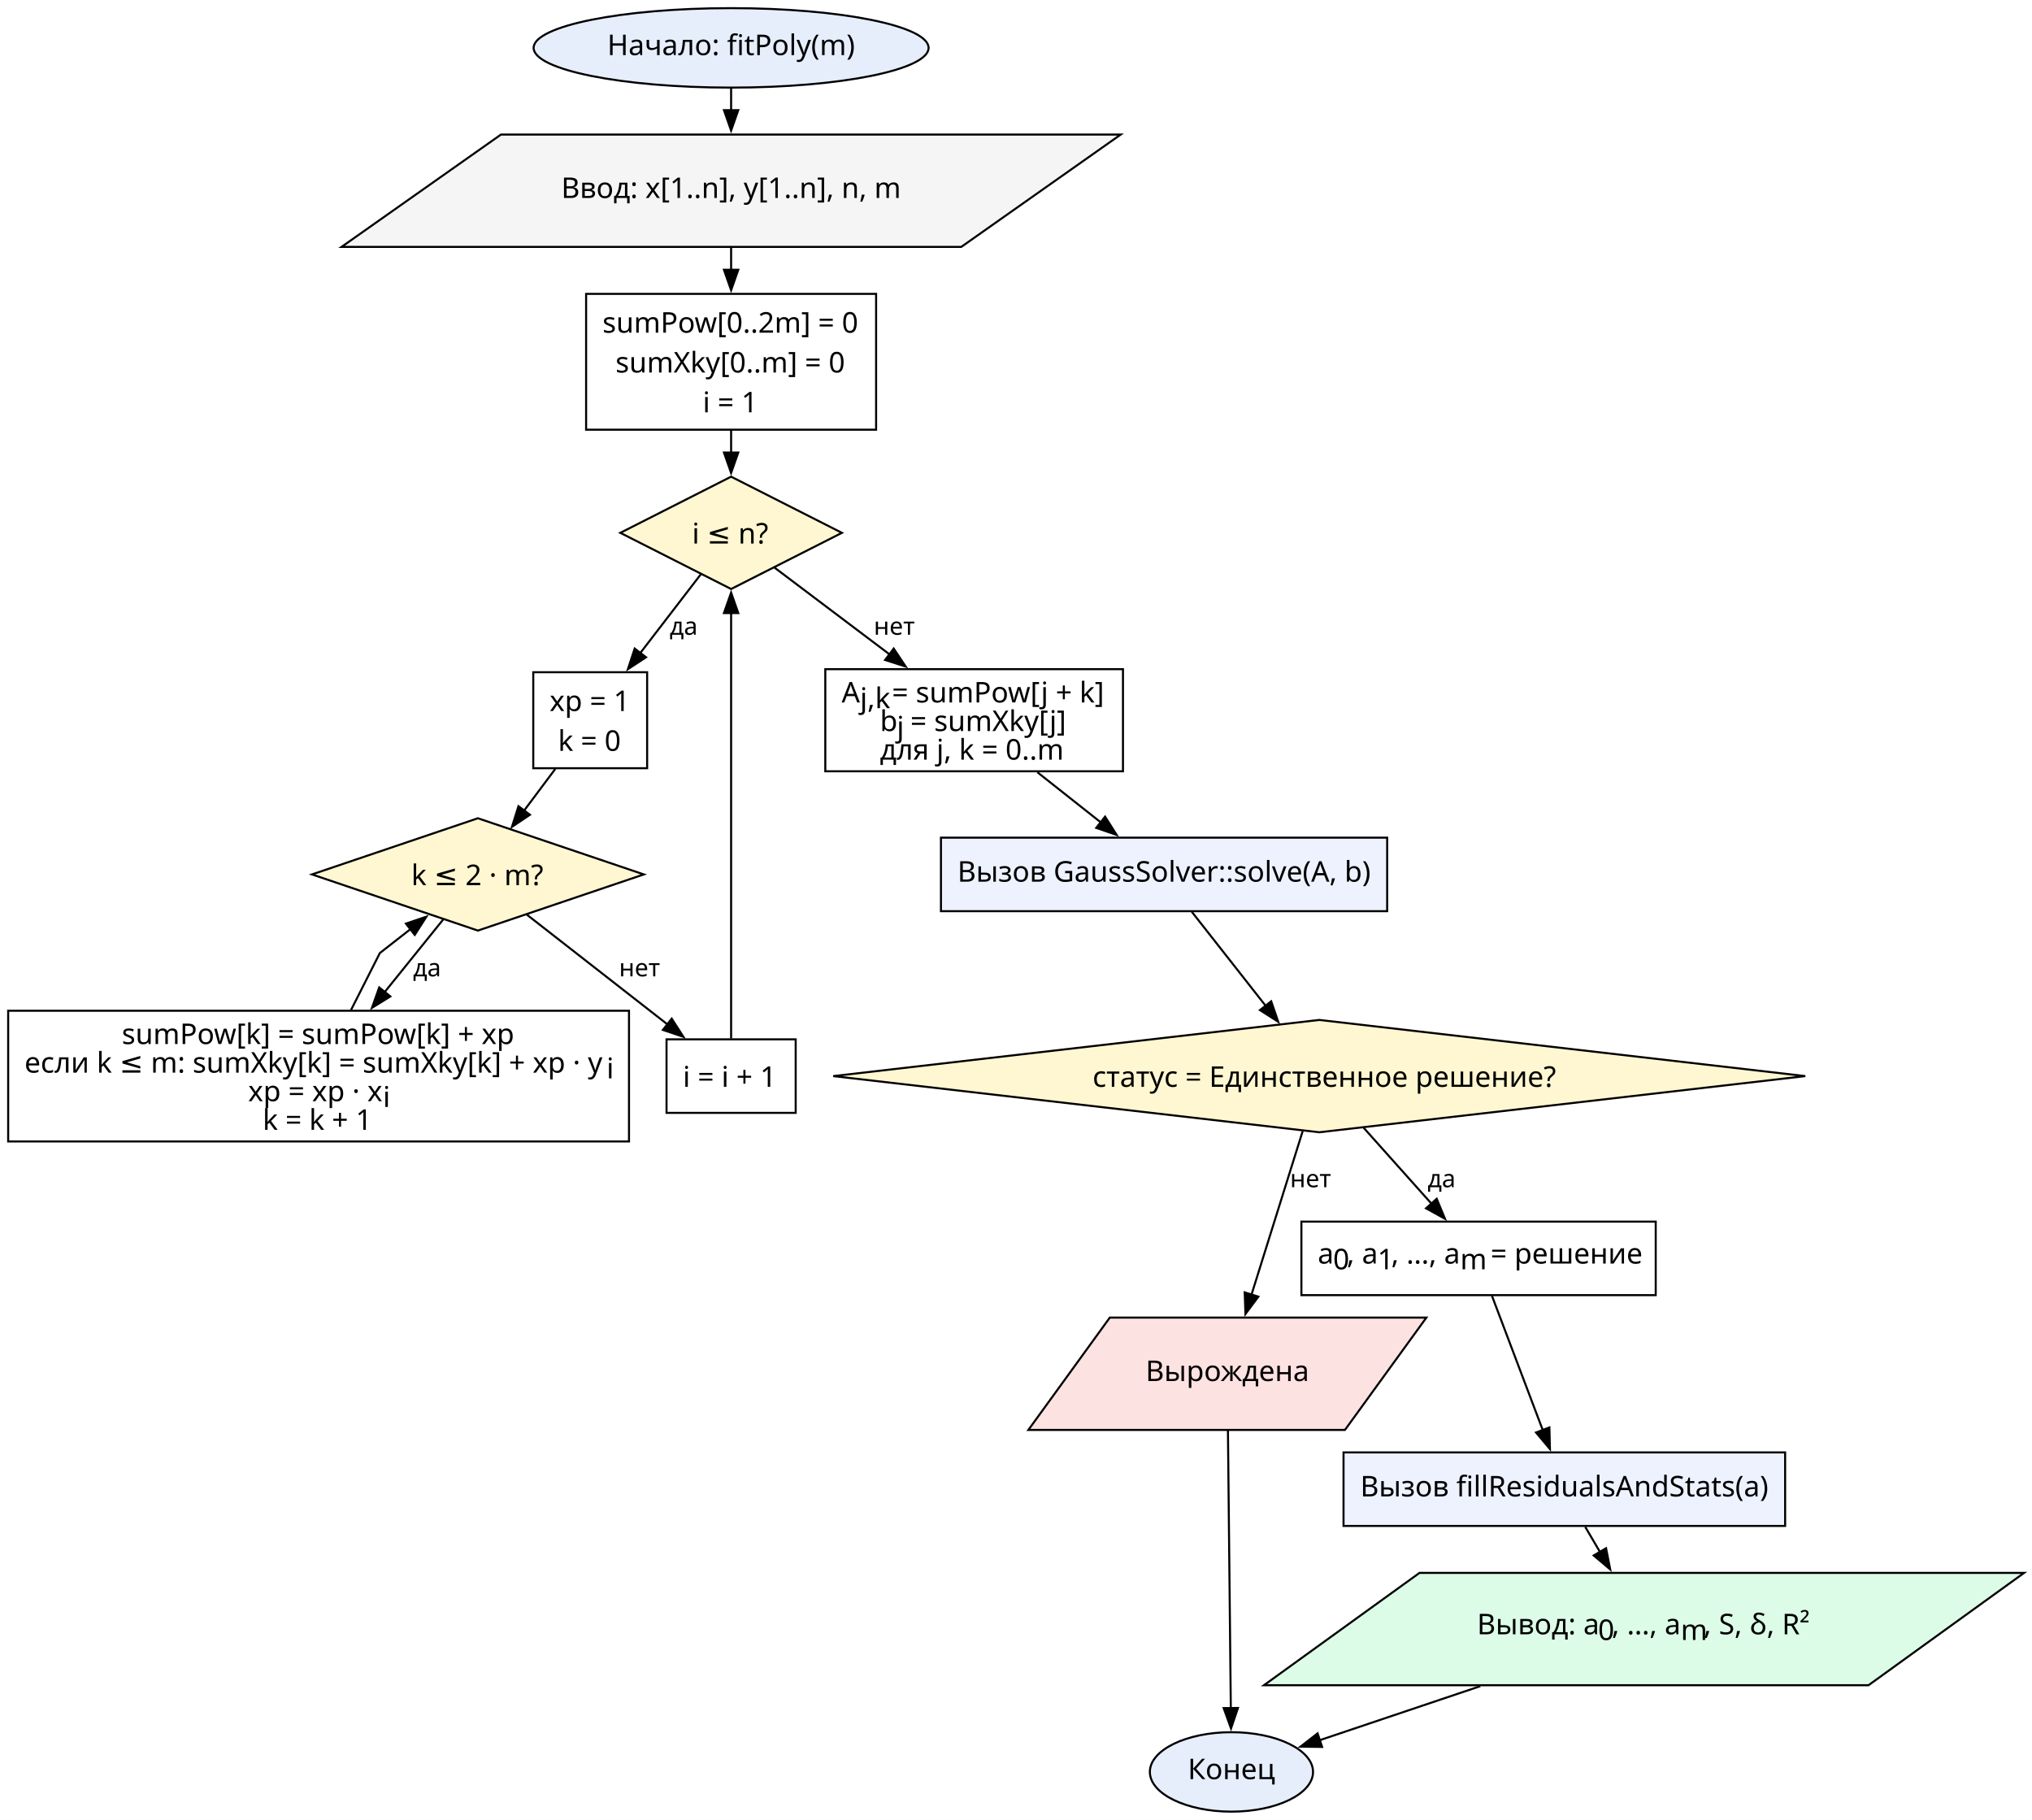
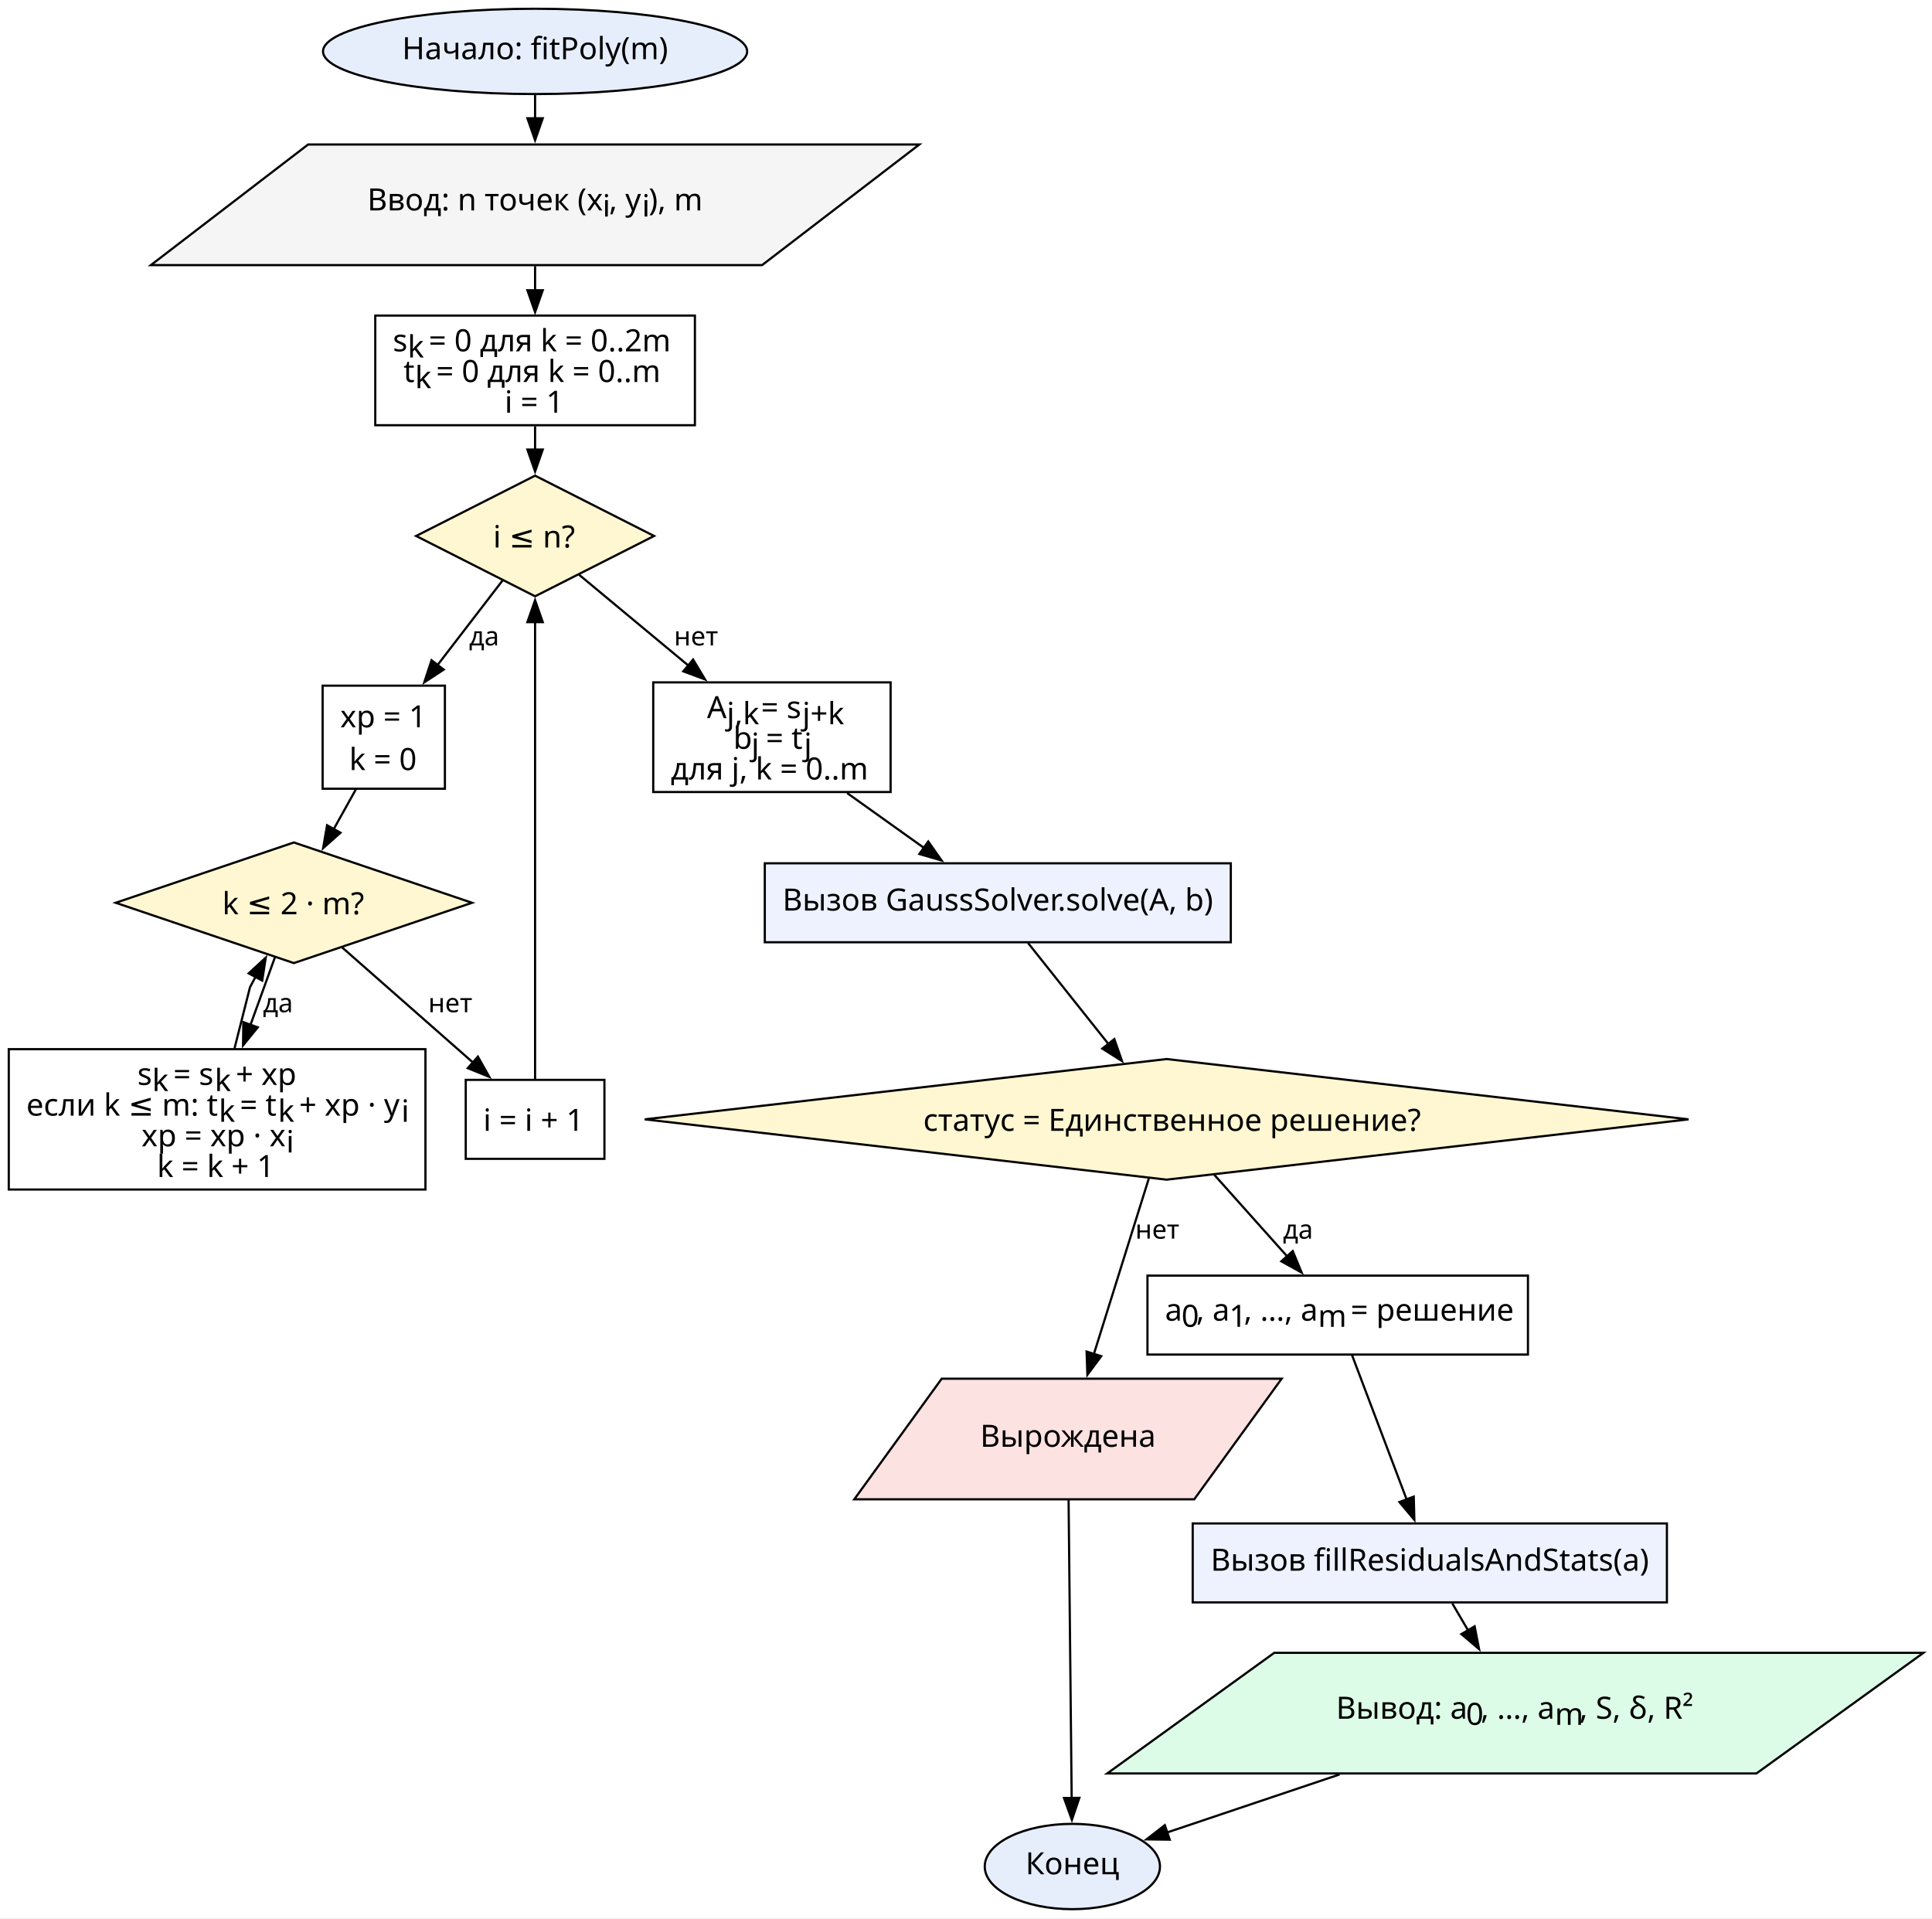
- <svg xmlns="http://www.w3.org/2000/svg" width="995pt" height="891pt" viewBox="0.00 0.00 995.00 891.00">
-   <g id="graph0" class="graph" transform="scale(1 1) rotate(0) translate(4 887.03)">
-     <polygon fill="white" stroke="none" points="-4,4 -4,-887.03 991.1,-887.03 991.1,4 -4,4" />
+ <svg xmlns="http://www.w3.org/2000/svg" width="881pt" height="875pt" viewBox="0.00 0.00 881.00 875.00">
+   <g id="graph0" class="graph" transform="scale(1 1) rotate(0) translate(4 870.53)">
+     <polygon fill="white" stroke="none" points="-4,4 -4,-870.53 877.1,-870.53 877.1,4 -4,4" />
    <g id="node1" class="node">
-       <ellipse fill="#e6eefc" stroke="#000000" cx="354" cy="-863.59" rx="96.7" ry="19.45" />
-       <text xml:space="preserve" text-anchor="middle" x="354" y="-860.04" font-family="CMU Serif" font-size="14.00">Начало: fitPoly(m)</text>
+       <ellipse fill="#e6eefc" stroke="#000000" cx="240" cy="-847.09" rx="96.7" ry="19.45" />
+       <text xml:space="preserve" text-anchor="middle" x="240" y="-843.54" font-family="CMU Serif" font-size="14.00">Начало: fitPoly(m)</text>
    </g>
    <g id="node2" class="node">
-       <polygon fill="#f5f5f5" stroke="#000000" points="544.76,-821.14 241.3,-821.14 163.24,-766.14 466.7,-766.14 544.76,-821.14" />
-       <text xml:space="preserve" text-anchor="middle" x="354" y="-790.09" font-family="CMU Serif" font-size="14.00">Ввод: x[1..n], y[1..n], n, m</text>
+       <polygon fill="#f5f5f5" stroke="#000000" points="415.21,-804.64 136.49,-804.64 64.79,-749.64 343.51,-749.64 415.21,-804.64" />
+       <text xml:space="preserve" text-anchor="start" x="163.5" y="-774.59" font-family="CMU Serif" font-size="14.00">Ввод: n точек (x</text>
+       <text xml:space="preserve" text-anchor="start" x="270.75" y="-774.59" font-family="CMU Serif" baseline-shift="sub" font-size="14.00">i</text>
+       <text xml:space="preserve" text-anchor="start" x="273.75" y="-774.59" font-family="CMU Serif" font-size="14.00">, y</text>
+       <text xml:space="preserve" text-anchor="start" x="288.75" y="-774.59" font-family="CMU Serif" baseline-shift="sub" font-size="14.00">i</text>
+       <text xml:space="preserve" text-anchor="start" x="291.75" y="-774.59" font-family="CMU Serif" font-size="14.00">), m</text>
    </g>
    <g id="edge1" class="edge">
-       <path fill="none" stroke="#000000" d="M354,-843.66C354,-840.24 354,-836.57 354,-832.83" />
-       <polygon fill="#000000" stroke="#000000" points="357.5,-833.1 354,-823.1 350.5,-833.1 357.5,-833.1" />
+       <path fill="none" stroke="#000000" d="M240,-827.16C240,-823.74 240,-820.07 240,-816.33" />
+       <polygon fill="#000000" stroke="#000000" points="243.5,-816.6 240,-806.6 236.5,-816.6 243.5,-816.6" />
    </g>
    <g id="node3" class="node">
-       <polygon fill="#ffffff" stroke="#000000" points="425,-743.14 283,-743.14 283,-676.64 425,-676.64 425,-743.14" />
-       <text xml:space="preserve" text-anchor="start" x="291" y="-724.14" font-family="CMU Serif" font-size="14.00">sumPow[0..2m] = 0</text>
-       <text xml:space="preserve" text-anchor="start" x="297.38" y="-704.64" font-family="CMU Serif" font-size="14.00">sumXky[0..m] = 0</text>
-       <text xml:space="preserve" text-anchor="start" x="340.12" y="-685.14" font-family="CMU Serif" font-size="14.00">i = 1</text>
+       <polygon fill="#ffffff" stroke="#000000" points="312.88,-726.64 167.12,-726.64 167.12,-676.64 312.88,-676.64 312.88,-726.64" />
+       <text xml:space="preserve" text-anchor="start" x="175.12" y="-710.34" font-family="CMU Serif" font-size="14.00">s</text>
+       <text xml:space="preserve" text-anchor="start" x="181.88" y="-710.34" font-family="CMU Serif" baseline-shift="sub" font-size="14.00">k</text>
+       <text xml:space="preserve" text-anchor="start" x="187.88" y="-710.34" font-family="CMU Serif" font-size="14.00"> = 0 для k = 0..2m</text>
+       <text xml:space="preserve" text-anchor="start" x="180" y="-696.34" font-family="CMU Serif" font-size="14.00">t</text>
+       <text xml:space="preserve" text-anchor="start" x="185.25" y="-696.34" font-family="CMU Serif" baseline-shift="sub" font-size="14.00">k</text>
+       <text xml:space="preserve" text-anchor="start" x="191.25" y="-696.34" font-family="CMU Serif" font-size="14.00"> = 0 для k = 0..m</text>
+       <text xml:space="preserve" text-anchor="start" x="226.12" y="-682.34" font-family="CMU Serif" font-size="14.00">i = 1</text>
    </g>
    <g id="edge2" class="edge">
-       <path fill="none" stroke="#000000" d="M354,-765.87C354,-762.29 354,-758.54 354,-754.75" />
-       <polygon fill="#000000" stroke="#000000" points="357.5,-754.94 354,-744.94 350.5,-754.94 357.5,-754.94" />
+       <path fill="none" stroke="#000000" d="M240,-749.19C240,-745.5 240,-741.67 240,-737.87" />
+       <polygon fill="#000000" stroke="#000000" points="243.5,-738.19 240,-728.19 236.5,-738.19 243.5,-738.19" />
    </g>
    <g id="node4" class="node">
-       <polygon fill="#fff7d1" stroke="#000000" points="354,-653.64 299.75,-626.14 354,-598.64 408.25,-626.14 354,-653.64" />
-       <text xml:space="preserve" text-anchor="start" x="334.88" y="-620.89" font-family="CMU Serif" font-size="14.00">i ≤ n?</text>
+       <polygon fill="#fff7d1" stroke="#000000" points="240,-653.64 185.75,-626.14 240,-598.64 294.25,-626.14 240,-653.64" />
+       <text xml:space="preserve" text-anchor="start" x="220.88" y="-620.89" font-family="CMU Serif" font-size="14.00">i ≤ n?</text>
    </g>
    <g id="edge3" class="edge">
-       <path fill="none" stroke="#000000" d="M354,-676.58C354,-672.83 354,-668.98 354,-665.17" />
-       <polygon fill="#000000" stroke="#000000" points="357.5,-665.46 354,-655.46 350.5,-665.46 357.5,-665.46" />
+       <path fill="none" stroke="#000000" d="M240,-676.17C240,-672.73 240,-669.13 240,-665.51" />
+       <polygon fill="#000000" stroke="#000000" points="243.5,-665.55 240,-655.55 236.5,-665.55 243.5,-665.55" />
    </g>
    <g id="node5" class="node">
-       <polygon fill="#ffffff" stroke="#000000" points="312.88,-557.89 257.12,-557.89 257.12,-510.89 312.88,-510.89 312.88,-557.89" />
-       <text xml:space="preserve" text-anchor="start" x="265.12" y="-538.89" font-family="CMU Serif" font-size="14.00">xp = 1</text>
-       <text xml:space="preserve" text-anchor="start" x="269.25" y="-519.39" font-family="CMU Serif" font-size="14.00">k = 0</text>
+       <polygon fill="#ffffff" stroke="#000000" points="198.88,-557.89 143.12,-557.89 143.12,-510.89 198.88,-510.89 198.88,-557.89" />
+       <text xml:space="preserve" text-anchor="start" x="151.12" y="-538.89" font-family="CMU Serif" font-size="14.00">xp = 1</text>
+       <text xml:space="preserve" text-anchor="start" x="155.25" y="-519.39" font-family="CMU Serif" font-size="14.00">k = 0</text>
    </g>
    <g id="edge4" class="edge">
-       <path fill="none" stroke="#000000" d="M339.37,-606.11C330.71,-594.84 319.52,-580.29 309.54,-567.31" />
-       <polygon fill="#000000" stroke="#000000" points="312.34,-565.21 303.47,-559.41 306.79,-569.47 312.34,-565.21" />
-       <text xml:space="preserve" text-anchor="middle" x="330.76" y="-576.24" font-family="CMU Serif" font-size="12.00">да</text>
+       <path fill="none" stroke="#000000" d="M225.37,-606.11C216.71,-594.84 205.52,-580.29 195.54,-567.31" />
+       <polygon fill="#000000" stroke="#000000" points="198.34,-565.21 189.47,-559.41 192.79,-569.47 198.34,-565.21" />
+       <text xml:space="preserve" text-anchor="middle" x="216.76" y="-576.24" font-family="CMU Serif" font-size="12.00">да</text>
    </g>
    <g id="node9" class="node">
-       <polygon fill="#ffffff" stroke="#000000" points="545.88,-559.39 400.12,-559.39 400.12,-509.39 545.88,-509.39 545.88,-559.39" />
-       <text xml:space="preserve" text-anchor="start" x="408.12" y="-543.09" font-family="CMU Serif" font-size="14.00">A</text>
-       <text xml:space="preserve" text-anchor="start" x="417.12" y="-543.09" font-family="CMU Serif" baseline-shift="sub" font-size="14.00">j,k</text>
-       <text xml:space="preserve" text-anchor="start" x="429.12" y="-543.09" font-family="CMU Serif" font-size="14.00"> = sumPow[j + k]</text>
-       <text xml:space="preserve" text-anchor="start" x="426.88" y="-529.09" font-family="CMU Serif" font-size="14.00">b</text>
-       <text xml:space="preserve" text-anchor="start" x="435.12" y="-529.09" font-family="CMU Serif" baseline-shift="sub" font-size="14.00">j</text>
-       <text xml:space="preserve" text-anchor="start" x="438.12" y="-529.09" font-family="CMU Serif" font-size="14.00"> = sumXky[j]</text>
-       <text xml:space="preserve" text-anchor="start" x="426.88" y="-515.09" font-family="CMU Serif" font-size="14.00">для j, k = 0..m</text>
+       <polygon fill="#ffffff" stroke="#000000" points="402.12,-559.39 293.88,-559.39 293.88,-509.39 402.12,-509.39 402.12,-559.39" />
+       <text xml:space="preserve" text-anchor="start" x="318.38" y="-543.09" font-family="CMU Serif" font-size="14.00">A</text>
+       <text xml:space="preserve" text-anchor="start" x="327.38" y="-543.09" font-family="CMU Serif" baseline-shift="sub" font-size="14.00">j,k</text>
+       <text xml:space="preserve" text-anchor="start" x="339.38" y="-543.09" font-family="CMU Serif" font-size="14.00"> = s</text>
+       <text xml:space="preserve" text-anchor="start" x="361.88" y="-543.09" font-family="CMU Serif" baseline-shift="sub" font-size="14.00">j+k</text>
+       <text xml:space="preserve" text-anchor="start" x="330.38" y="-529.09" font-family="CMU Serif" font-size="14.00">b</text>
+       <text xml:space="preserve" text-anchor="start" x="338.62" y="-529.09" font-family="CMU Serif" baseline-shift="sub" font-size="14.00">j</text>
+       <text xml:space="preserve" text-anchor="start" x="341.62" y="-529.09" font-family="CMU Serif" font-size="14.00"> = t</text>
+       <text xml:space="preserve" text-anchor="start" x="362.62" y="-529.09" font-family="CMU Serif" baseline-shift="sub" font-size="14.00">j</text>
+       <text xml:space="preserve" text-anchor="start" x="301.88" y="-515.09" font-family="CMU Serif" font-size="14.00">для j, k = 0..m</text>
    </g>
    <g id="edge10" class="edge">
-       <path fill="none" stroke="#000000" d="M375.27,-609.1C390.9,-597.31 412.63,-580.92 431.63,-566.59" />
-       <polygon fill="#000000" stroke="#000000" points="433.61,-569.48 439.49,-560.66 429.4,-563.89 433.61,-569.48" />
-       <text xml:space="preserve" text-anchor="middle" x="433.91" y="-576.24" font-family="CMU Serif" font-size="12.00">нет</text>
+       <path fill="none" stroke="#000000" d="M260.06,-608.47C274.09,-596.81 293.25,-580.89 310.11,-566.88" />
+       <polygon fill="#000000" stroke="#000000" points="312.05,-569.81 317.51,-560.73 307.58,-564.43 312.05,-569.81" />
+       <text xml:space="preserve" text-anchor="middle" x="313.42" y="-576.24" font-family="CMU Serif" font-size="12.00">нет</text>
    </g>
    <g id="node6" class="node">
-       <polygon fill="#fff7d1" stroke="#000000" points="230,-486.39 148.75,-458.89 230,-431.39 311.25,-458.89 230,-486.39" />
-       <text xml:space="preserve" text-anchor="start" x="197.38" y="-453.64" font-family="CMU Serif" font-size="14.00">k ≤ 2 · m?</text>
+       <polygon fill="#fff7d1" stroke="#000000" points="130,-486.39 48.75,-458.89 130,-431.39 211.25,-458.89 130,-486.39" />
+       <text xml:space="preserve" text-anchor="start" x="97.38" y="-453.64" font-family="CMU Serif" font-size="14.00">k ≤ 2 · m?</text>
    </g>
    <g id="edge5" class="edge">
-       <path fill="none" stroke="#000000" d="M267.9,-510.54C263.04,-504.05 257.68,-496.88 252.55,-490.03" />
-       <polygon fill="#000000" stroke="#000000" points="255.48,-488.1 246.69,-482.19 249.88,-492.29 255.48,-488.1" />
+       <path fill="none" stroke="#000000" d="M158.25,-510.54C155.06,-504.81 151.57,-498.56 148.17,-492.47" />
+       <polygon fill="#000000" stroke="#000000" points="151.26,-490.83 143.34,-483.8 145.15,-494.24 151.26,-490.83" />
    </g>
    <g id="node7" class="node">
-       <polygon fill="#ffffff" stroke="#000000" points="304,-392.14 0,-392.14 0,-328.14 304,-328.14 304,-392.14" />
-       <text xml:space="preserve" text-anchor="start" x="55.62" y="-375.84" font-family="CMU Serif" font-size="14.00">sumPow[k] = sumPow[k] + xp</text>
-       <text xml:space="preserve" text-anchor="start" x="8" y="-361.84" font-family="CMU Serif" font-size="14.00">если k ≤ m: sumXky[k] = sumXky[k] + xp · y</text>
-       <text xml:space="preserve" text-anchor="start" x="293" y="-361.84" font-family="CMU Serif" baseline-shift="sub" font-size="14.00">i</text>
-       <text xml:space="preserve" text-anchor="start" x="117.5" y="-347.84" font-family="CMU Serif" font-size="14.00">xp = xp · x</text>
-       <text xml:space="preserve" text-anchor="start" x="183.5" y="-347.84" font-family="CMU Serif" baseline-shift="sub" font-size="14.00">i</text>
-       <text xml:space="preserve" text-anchor="start" x="124.62" y="-333.84" font-family="CMU Serif" font-size="14.00">k = k + 1</text>
+       <polygon fill="#ffffff" stroke="#000000" points="190,-392.14 0,-392.14 0,-328.14 190,-328.14 190,-392.14" />
+       <text xml:space="preserve" text-anchor="start" x="58.62" y="-375.84" font-family="CMU Serif" font-size="14.00">s</text>
+       <text xml:space="preserve" text-anchor="start" x="65.38" y="-375.84" font-family="CMU Serif" baseline-shift="sub" font-size="14.00">k</text>
+       <text xml:space="preserve" text-anchor="start" x="71.38" y="-375.84" font-family="CMU Serif" font-size="14.00"> = s</text>
+       <text xml:space="preserve" text-anchor="start" x="93.88" y="-375.84" font-family="CMU Serif" baseline-shift="sub" font-size="14.00">k</text>
+       <text xml:space="preserve" text-anchor="start" x="99.88" y="-375.84" font-family="CMU Serif" font-size="14.00"> + xp</text>
+       <text xml:space="preserve" text-anchor="start" x="8" y="-361.84" font-family="CMU Serif" font-size="14.00">если k ≤ m: t</text>
+       <text xml:space="preserve" text-anchor="start" x="95.75" y="-361.84" font-family="CMU Serif" baseline-shift="sub" font-size="14.00">k</text>
+       <text xml:space="preserve" text-anchor="start" x="101.75" y="-361.84" font-family="CMU Serif" font-size="14.00"> = t</text>
+       <text xml:space="preserve" text-anchor="start" x="122.75" y="-361.84" font-family="CMU Serif" baseline-shift="sub" font-size="14.00">k</text>
+       <text xml:space="preserve" text-anchor="start" x="128.75" y="-361.84" font-family="CMU Serif" font-size="14.00"> + xp · y</text>
+       <text xml:space="preserve" text-anchor="start" x="179" y="-361.84" font-family="CMU Serif" baseline-shift="sub" font-size="14.00">i</text>
+       <text xml:space="preserve" text-anchor="start" x="60.5" y="-347.84" font-family="CMU Serif" font-size="14.00">xp = xp · x</text>
+       <text xml:space="preserve" text-anchor="start" x="126.5" y="-347.84" font-family="CMU Serif" baseline-shift="sub" font-size="14.00">i</text>
+       <text xml:space="preserve" text-anchor="start" x="67.62" y="-333.84" font-family="CMU Serif" font-size="14.00">k = k + 1</text>
    </g>
    <g id="edge6" class="edge">
-       <path fill="none" stroke="#000000" d="M213.08,-436.9C204.64,-426.43 194.15,-413.42 184.25,-401.15" />
-       <polygon fill="#000000" stroke="#000000" points="187.14,-399.15 178.14,-393.57 181.69,-403.55 187.14,-399.15" />
-       <text xml:space="preserve" text-anchor="middle" x="205.11" y="-408.99" font-family="CMU Serif" font-size="12.00">да</text>
+       <path fill="none" stroke="#000000" d="M121.35,-433.98C117.98,-424.67 114.02,-413.73 110.21,-403.2" />
+       <polygon fill="#000000" stroke="#000000" points="113.54,-402.09 106.84,-393.88 106.95,-404.47 113.54,-402.09" />
+       <text xml:space="preserve" text-anchor="middle" x="122.76" y="-408.99" font-family="CMU Serif" font-size="12.00">да</text>
    </g>
    <g id="node8" class="node">
-       <polygon fill="#ffffff" stroke="#000000" points="385.62,-378.14 322.38,-378.14 322.38,-342.14 385.62,-342.14 385.62,-378.14" />
-       <text xml:space="preserve" text-anchor="start" x="330.38" y="-354.89" font-family="CMU Serif" font-size="14.00">i = i + 1</text>
+       <polygon fill="#ffffff" stroke="#000000" points="271.62,-378.14 208.38,-378.14 208.38,-342.14 271.62,-342.14 271.62,-378.14" />
+       <text xml:space="preserve" text-anchor="start" x="216.38" y="-354.89" font-family="CMU Serif" font-size="14.00">i = i + 1</text>
    </g>
    <g id="edge8" class="edge">
-       <path fill="none" stroke="#000000" d="M253.91,-439.24C273.53,-423.93 301.45,-402.14 322.82,-385.47" />
-       <polygon fill="#000000" stroke="#000000" points="324.91,-388.28 330.64,-379.37 320.6,-382.76 324.91,-388.28" />
-       <text xml:space="preserve" text-anchor="middle" x="309.17" y="-408.99" font-family="CMU Serif" font-size="12.00">нет</text>
+       <path fill="none" stroke="#000000" d="M152,-438.54C169.13,-423.47 193.04,-402.44 211.62,-386.1" />
+       <polygon fill="#000000" stroke="#000000" points="213.92,-388.74 219.12,-379.5 209.3,-383.48 213.92,-388.74" />
+       <text xml:space="preserve" text-anchor="middle" x="201.34" y="-408.99" font-family="CMU Serif" font-size="12.00">нет</text>
    </g>
    <g id="edge7" class="edge">
-       <path fill="none" stroke="#000000" d="M167.88,-392.5C175.07,-406.71 182,-420.39 182,-420.39 182,-420.39 188.75,-425.66 197.19,-432.26" />
-       <polygon fill="#000000" stroke="#000000" points="194.77,-434.81 204.81,-438.21 199.08,-429.29 194.77,-434.81" />
+       <path fill="none" stroke="#000000" d="M102.94,-392.5C106.54,-406.71 110,-420.39 110,-420.39 110,-420.39 110.98,-422.23 112.51,-425.1" />
+       <polygon fill="#000000" stroke="#000000" points="109.4,-426.7 117.19,-433.88 115.57,-423.41 109.4,-426.7" />
    </g>
    <g id="edge9" class="edge">
-       <path fill="none" stroke="#000000" d="M354,-378.57C354,-420.76 354,-529.12 354,-587.14" />
-       <polygon fill="#000000" stroke="#000000" points="350.5,-586.86 354,-596.86 357.5,-586.86 350.5,-586.86" />
+       <path fill="none" stroke="#000000" d="M240,-378.57C240,-420.76 240,-529.12 240,-587.14" />
+       <polygon fill="#000000" stroke="#000000" points="236.5,-586.86 240,-596.86 243.5,-586.86 236.5,-586.86" />
    </g>
    <g id="node10" class="node">
-       <polygon fill="#eef2ff" stroke="#000000" points="675.25,-476.89 456.75,-476.89 456.75,-440.89 675.25,-440.89 675.25,-476.89" />
-       <text xml:space="preserve" text-anchor="middle" x="566" y="-455.34" font-family="CMU Serif" font-size="14.00">Вызов GaussSolver::solve(A, b)</text>
+       <polygon fill="#eef2ff" stroke="#000000" points="557.25,-476.89 344.75,-476.89 344.75,-440.89 557.25,-440.89 557.25,-476.89" />
+       <text xml:space="preserve" text-anchor="middle" x="451" y="-455.34" font-family="CMU Serif" font-size="14.00">Вызов GaussSolver.solve(A, b)</text>
    </g>
    <g id="edge11" class="edge">
-       <path fill="none" stroke="#000000" d="M503.97,-508.92C514,-500.99 525.12,-492.2 535.15,-484.27" />
-       <polygon fill="#000000" stroke="#000000" points="537.12,-487.18 542.79,-478.23 532.78,-481.68 537.12,-487.18" />
+       <path fill="none" stroke="#000000" d="M382.3,-508.92C393.64,-500.83 406.23,-491.84 417.51,-483.79" />
+       <polygon fill="#000000" stroke="#000000" points="419.28,-486.83 425.38,-478.17 415.21,-481.13 419.28,-486.83" />
    </g>
    <g id="node11" class="node">
-       <polygon fill="#fff7d1" stroke="#000000" points="642,-387.64 404,-360.14 642,-332.64 880,-360.14 642,-387.64" />
-       <text xml:space="preserve" text-anchor="start" x="531" y="-354.89" font-family="CMU Serif" font-size="14.00">статус = Единственное решение?</text>
+       <polygon fill="#fff7d1" stroke="#000000" points="528,-387.64 290,-360.14 528,-332.64 766,-360.14 528,-387.64" />
+       <text xml:space="preserve" text-anchor="start" x="417" y="-354.89" font-family="CMU Serif" font-size="14.00">статус = Единственное решение?</text>
    </g>
    <g id="edge12" class="edge">
-       <path fill="none" stroke="#000000" d="M579.59,-440.59C589.65,-427.78 603.68,-409.92 615.89,-394.38" />
-       <polygon fill="#000000" stroke="#000000" points="618.46,-396.77 621.89,-386.75 612.96,-392.45 618.46,-396.77" />
+       <path fill="none" stroke="#000000" d="M464.77,-440.59C474.96,-427.78 489.18,-409.92 501.54,-394.38" />
+       <polygon fill="#000000" stroke="#000000" points="504.14,-396.75 507.63,-386.74 498.66,-392.39 504.14,-396.75" />
    </g>
    <g id="node12" class="node">
-       <polygon fill="#fde2e2" stroke="#000000" points="694.45,-241.89 539.43,-241.89 499.55,-186.89 654.57,-186.89 694.45,-241.89" />
-       <text xml:space="preserve" text-anchor="middle" x="597" y="-210.84" font-family="CMU Serif" font-size="14.00">Вырождена</text>
+       <polygon fill="#fde2e2" stroke="#000000" points="580.45,-241.89 425.43,-241.89 385.55,-186.89 540.57,-186.89 580.45,-241.89" />
+       <text xml:space="preserve" text-anchor="middle" x="483" y="-210.84" font-family="CMU Serif" font-size="14.00">Вырождена</text>
    </g>
    <g id="edge13" class="edge">
-       <path fill="none" stroke="#000000" d="M633.85,-333.11C626.83,-310.7 616.62,-278.08 608.73,-252.86" />
-       <polygon fill="#000000" stroke="#000000" points="612.17,-252.15 605.85,-243.65 605.49,-254.24 612.17,-252.15" />
-       <text xml:space="preserve" text-anchor="middle" x="637.74" y="-305.74" font-family="CMU Serif" font-size="12.00">нет</text>
+       <path fill="none" stroke="#000000" d="M519.85,-333.11C512.83,-310.7 502.62,-278.08 494.73,-252.86" />
+       <polygon fill="#000000" stroke="#000000" points="498.17,-252.15 491.85,-243.65 491.49,-254.24 498.17,-252.15" />
+       <text xml:space="preserve" text-anchor="middle" x="523.74" y="-305.74" font-family="CMU Serif" font-size="12.00">нет</text>
    </g>
    <g id="node13" class="node">
-       <polygon fill="#ffffff" stroke="#000000" points="806.75,-288.89 633.25,-288.89 633.25,-252.89 806.75,-252.89 806.75,-288.89" />
-       <text xml:space="preserve" text-anchor="start" x="641.25" y="-268.34" font-family="CMU Serif" font-size="14.00">a</text>
-       <text xml:space="preserve" text-anchor="start" x="648.75" y="-268.34" font-family="CMU Serif" baseline-shift="sub" font-size="14.00">0</text>
-       <text xml:space="preserve" text-anchor="start" x="655.5" y="-268.34" font-family="CMU Serif" font-size="14.00">, a</text>
-       <text xml:space="preserve" text-anchor="start" x="670.5" y="-268.34" font-family="CMU Serif" baseline-shift="sub" font-size="14.00">1</text>
-       <text xml:space="preserve" text-anchor="start" x="677.25" y="-268.34" font-family="CMU Serif" font-size="14.00">, …, a</text>
-       <text xml:space="preserve" text-anchor="start" x="711" y="-268.34" font-family="CMU Serif" baseline-shift="sub" font-size="14.00">m</text>
-       <text xml:space="preserve" text-anchor="start" x="722.25" y="-268.34" font-family="CMU Serif" font-size="14.00"> = решение</text>
+       <polygon fill="#ffffff" stroke="#000000" points="692.75,-288.89 519.25,-288.89 519.25,-252.89 692.75,-252.89 692.75,-288.89" />
+       <text xml:space="preserve" text-anchor="start" x="527.25" y="-268.34" font-family="CMU Serif" font-size="14.00">a</text>
+       <text xml:space="preserve" text-anchor="start" x="534.75" y="-268.34" font-family="CMU Serif" baseline-shift="sub" font-size="14.00">0</text>
+       <text xml:space="preserve" text-anchor="start" x="541.5" y="-268.34" font-family="CMU Serif" font-size="14.00">, a</text>
+       <text xml:space="preserve" text-anchor="start" x="556.5" y="-268.34" font-family="CMU Serif" baseline-shift="sub" font-size="14.00">1</text>
+       <text xml:space="preserve" text-anchor="start" x="563.25" y="-268.34" font-family="CMU Serif" font-size="14.00">, …, a</text>
+       <text xml:space="preserve" text-anchor="start" x="597" y="-268.34" font-family="CMU Serif" baseline-shift="sub" font-size="14.00">m</text>
+       <text xml:space="preserve" text-anchor="start" x="608.25" y="-268.34" font-family="CMU Serif" font-size="14.00"> = решение</text>
    </g>
    <g id="edge15" class="edge">
-       <path fill="none" stroke="#000000" d="M663.73,-334.84C674.07,-323.26 686.45,-309.42 696.96,-297.66" />
-       <polygon fill="#000000" stroke="#000000" points="699.5,-300.07 703.56,-290.28 694.28,-295.41 699.5,-300.07" />
-       <text xml:space="preserve" text-anchor="middle" x="701.9" y="-305.74" font-family="CMU Serif" font-size="12.00">да</text>
+       <path fill="none" stroke="#000000" d="M549.73,-334.84C560.07,-323.26 572.45,-309.42 582.96,-297.66" />
+       <polygon fill="#000000" stroke="#000000" points="585.5,-300.07 589.56,-290.28 580.28,-295.41 585.5,-300.07" />
+       <text xml:space="preserve" text-anchor="middle" x="587.9" y="-305.74" font-family="CMU Serif" font-size="12.00">да</text>
    </g>
    <g id="node16" class="node">
-       <ellipse fill="#e6eefc" stroke="#000000" cx="599" cy="-19.45" rx="39.95" ry="19.45" />
-       <text xml:space="preserve" text-anchor="middle" x="599" y="-15.9" font-family="CMU Serif" font-size="14.00">Конец</text>
+       <ellipse fill="#e6eefc" stroke="#000000" cx="485" cy="-19.45" rx="39.95" ry="19.45" />
+       <text xml:space="preserve" text-anchor="middle" x="485" y="-15.9" font-family="CMU Serif" font-size="14.00">Конец</text>
    </g>
    <g id="edge14" class="edge">
-       <path fill="none" stroke="#000000" d="M597.28,-186.56C597.65,-150.78 598.3,-87.62 598.69,-50.34" />
-       <polygon fill="#000000" stroke="#000000" points="602.19,-50.76 598.79,-40.73 595.19,-50.69 602.19,-50.76" />
+       <path fill="none" stroke="#000000" d="M483.28,-186.56C483.65,-150.78 484.3,-87.62 484.69,-50.34" />
+       <polygon fill="#000000" stroke="#000000" points="488.19,-50.76 484.79,-40.73 481.19,-50.69 488.19,-50.76" />
    </g>
    <g id="node14" class="node">
-       <polygon fill="#eef2ff" stroke="#000000" points="870.12,-175.89 653.88,-175.89 653.88,-139.89 870.12,-139.89 870.12,-175.89" />
-       <text xml:space="preserve" text-anchor="middle" x="762" y="-154.34" font-family="CMU Serif" font-size="14.00">Вызов fillResidualsAndStats(a)</text>
+       <polygon fill="#eef2ff" stroke="#000000" points="756.12,-175.89 539.88,-175.89 539.88,-139.89 756.12,-139.89 756.12,-175.89" />
+       <text xml:space="preserve" text-anchor="middle" x="648" y="-154.34" font-family="CMU Serif" font-size="14.00">Вызов fillResidualsAndStats(a)</text>
    </g>
    <g id="edge16" class="edge">
-       <path fill="none" stroke="#000000" d="M726.56,-252.55C733.22,-234.95 743.63,-207.44 751.45,-186.78" />
-       <polygon fill="#000000" stroke="#000000" points="754.68,-188.12 754.95,-177.53 748.14,-185.64 754.68,-188.12" />
+       <path fill="none" stroke="#000000" d="M612.56,-252.55C619.22,-234.95 629.63,-207.44 637.45,-186.78" />
+       <polygon fill="#000000" stroke="#000000" points="640.68,-188.12 640.95,-177.53 634.14,-185.64 640.68,-188.12" />
    </g>
    <g id="node15" class="node">
-       <polygon fill="#dcfce7" stroke="#000000" points="987.1,-116.89 691.06,-116.89 614.9,-61.89 910.94,-61.89 987.1,-116.89" />
-       <text xml:space="preserve" text-anchor="start" x="719.25" y="-86.84" font-family="CMU Serif" font-size="14.00">Вывод: a</text>
-       <text xml:space="preserve" text-anchor="start" x="778.5" y="-86.84" font-family="CMU Serif" baseline-shift="sub" font-size="14.00">0</text>
-       <text xml:space="preserve" text-anchor="start" x="785.25" y="-86.84" font-family="CMU Serif" font-size="14.00">, …, a</text>
-       <text xml:space="preserve" text-anchor="start" x="819" y="-86.84" font-family="CMU Serif" baseline-shift="sub" font-size="14.00">m</text>
-       <text xml:space="preserve" text-anchor="start" x="830.25" y="-86.84" font-family="CMU Serif" font-size="14.00">, S, δ, R²</text>
+       <polygon fill="#dcfce7" stroke="#000000" points="873.1,-116.89 577.06,-116.89 500.9,-61.89 796.94,-61.89 873.1,-116.89" />
+       <text xml:space="preserve" text-anchor="start" x="605.25" y="-86.84" font-family="CMU Serif" font-size="14.00">Вывод: a</text>
+       <text xml:space="preserve" text-anchor="start" x="664.5" y="-86.84" font-family="CMU Serif" baseline-shift="sub" font-size="14.00">0</text>
+       <text xml:space="preserve" text-anchor="start" x="671.25" y="-86.84" font-family="CMU Serif" font-size="14.00">, …, a</text>
+       <text xml:space="preserve" text-anchor="start" x="705" y="-86.84" font-family="CMU Serif" baseline-shift="sub" font-size="14.00">m</text>
+       <text xml:space="preserve" text-anchor="start" x="716.25" y="-86.84" font-family="CMU Serif" font-size="14.00">, S, δ, R²</text>
    </g>
    <g id="edge17" class="edge">
-       <path fill="none" stroke="#000000" d="M772.25,-139.42C774.48,-135.61 776.93,-131.44 779.42,-127.19" />
-       <polygon fill="#000000" stroke="#000000" points="782.43,-128.97 784.47,-118.58 776.39,-125.43 782.43,-128.97" />
+       <path fill="none" stroke="#000000" d="M658.25,-139.42C660.48,-135.61 662.93,-131.44 665.42,-127.19" />
+       <polygon fill="#000000" stroke="#000000" points="668.43,-128.97 670.47,-118.58 662.39,-125.43 668.43,-128.97" />
    </g>
    <g id="edge18" class="edge">
-       <path fill="none" stroke="#000000" d="M720.87,-61.44C693.99,-52.4 665.04,-42.66 642.11,-34.95" />
-       <polygon fill="#000000" stroke="#000000" points="643.4,-31.69 632.8,-31.82 641.17,-38.32 643.4,-31.69" />
+       <path fill="none" stroke="#000000" d="M606.87,-61.44C579.99,-52.4 551.04,-42.66 528.11,-34.95" />
+       <polygon fill="#000000" stroke="#000000" points="529.4,-31.69 518.8,-31.82 527.17,-38.32 529.4,-31.69" />
    </g>
  </g>
</svg>
